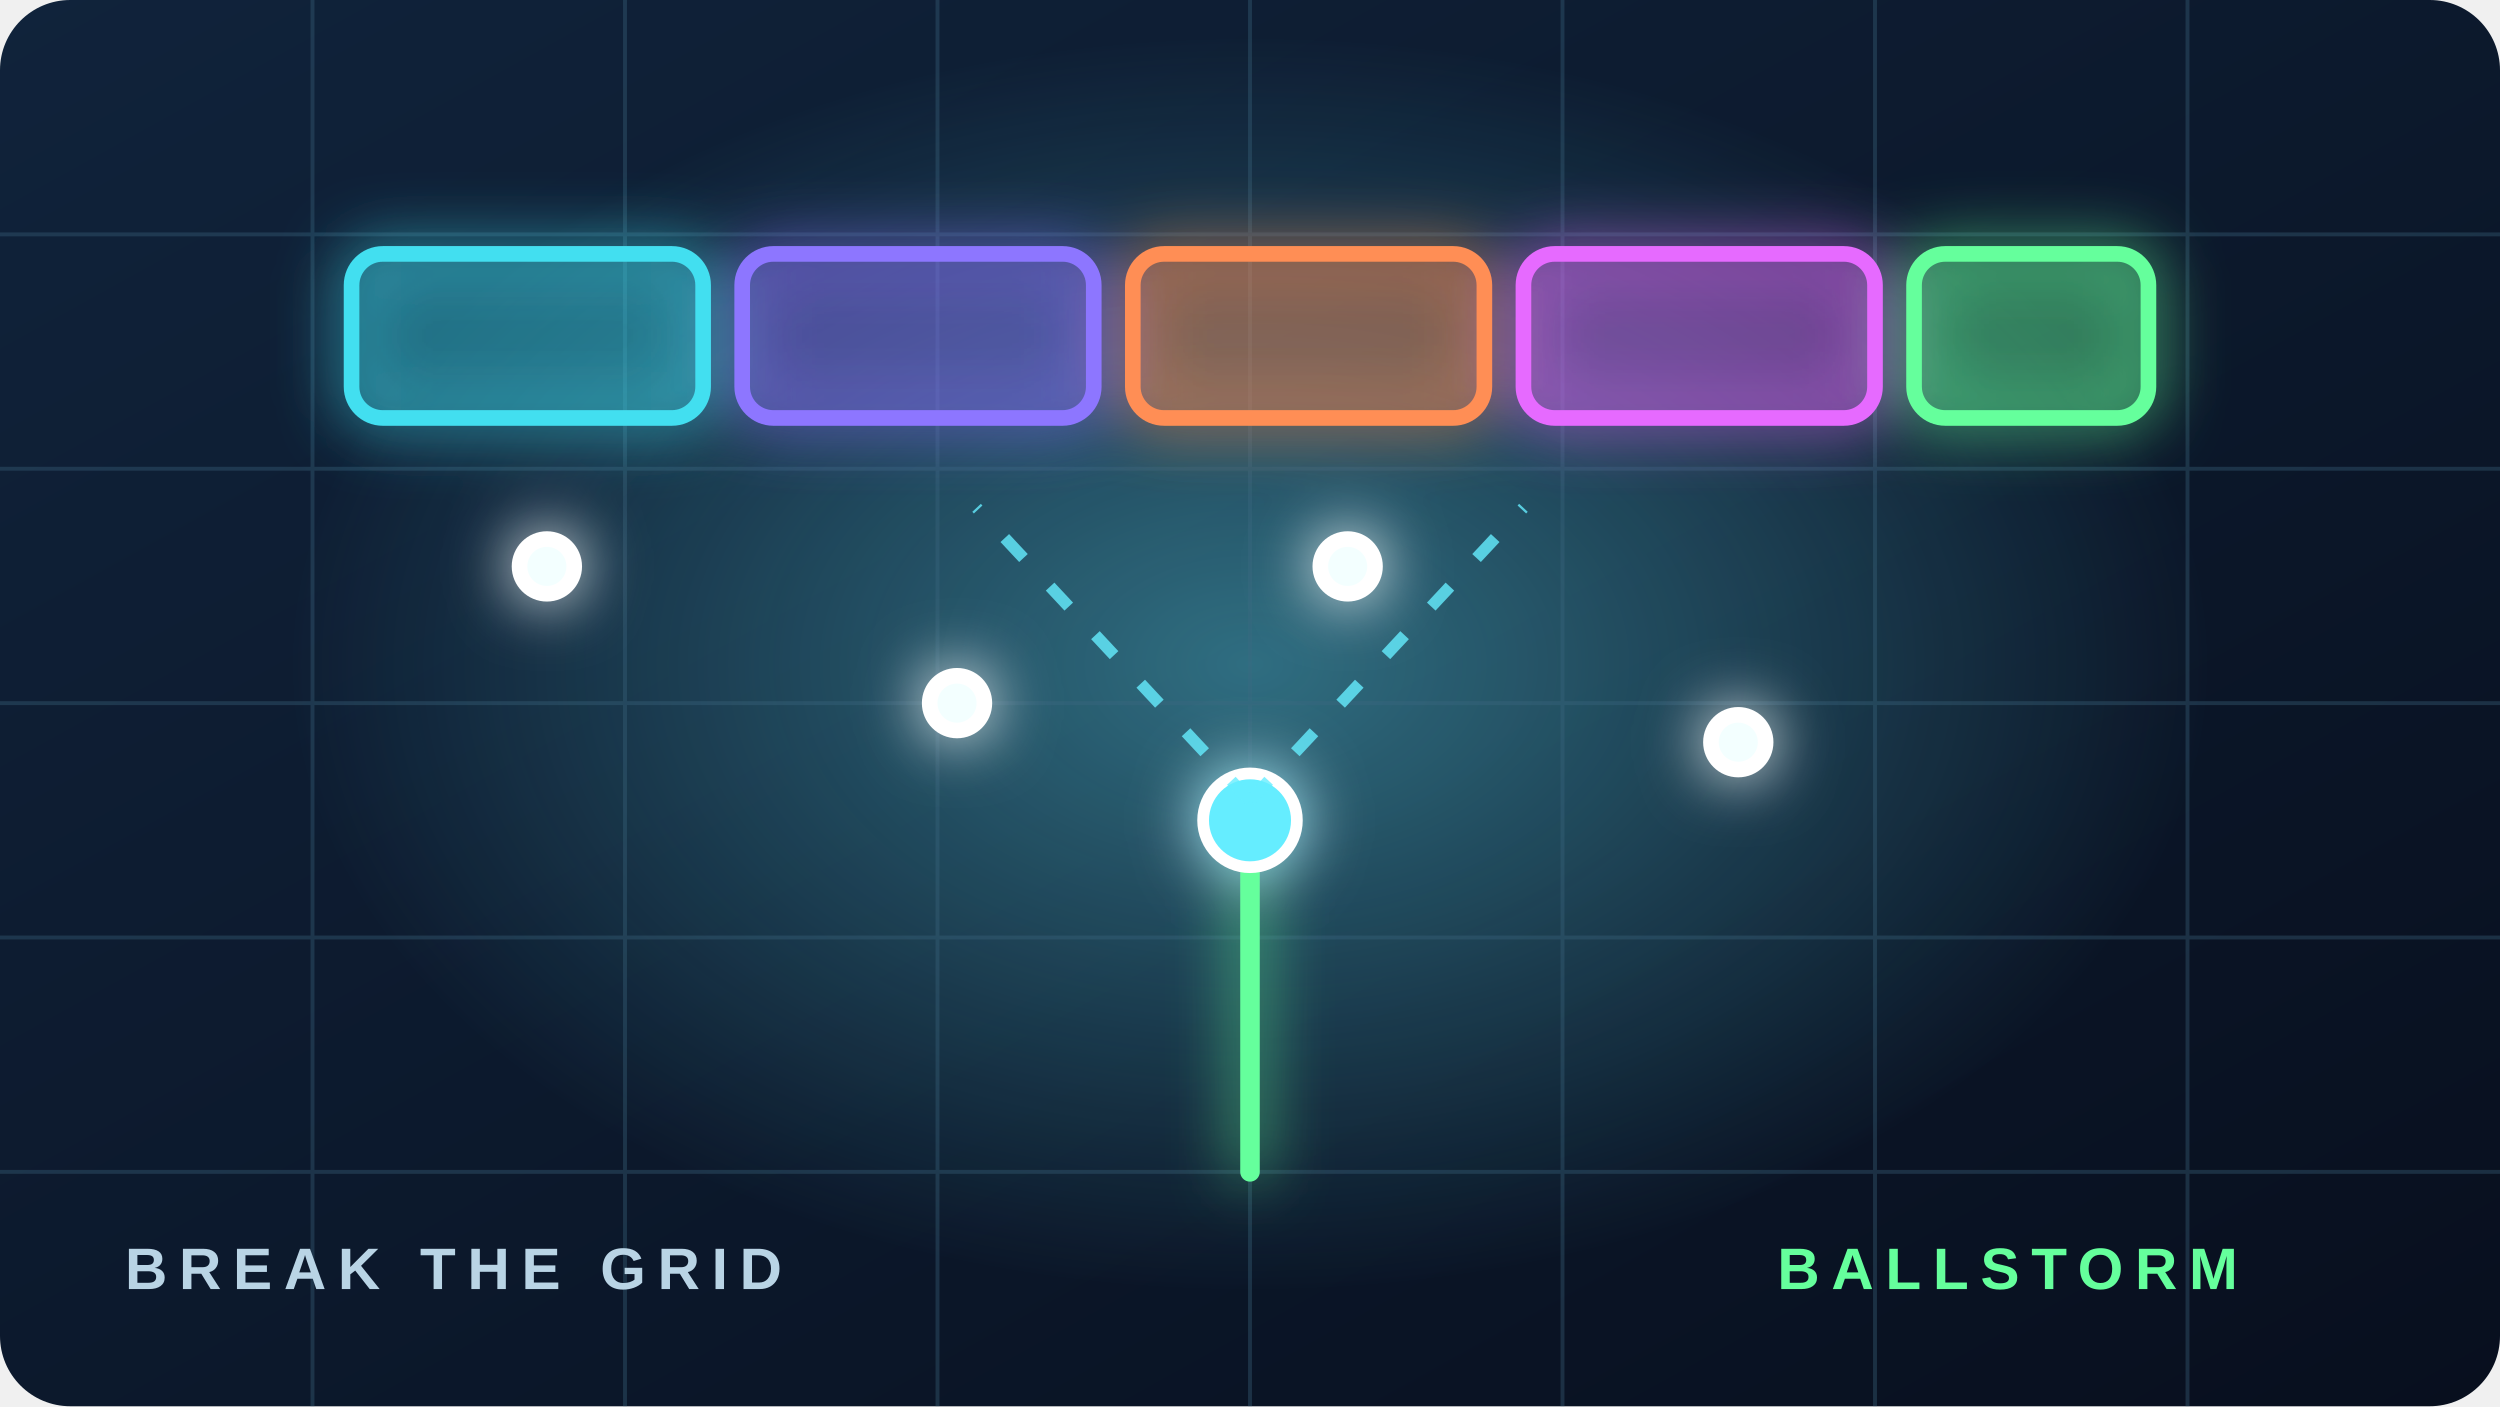
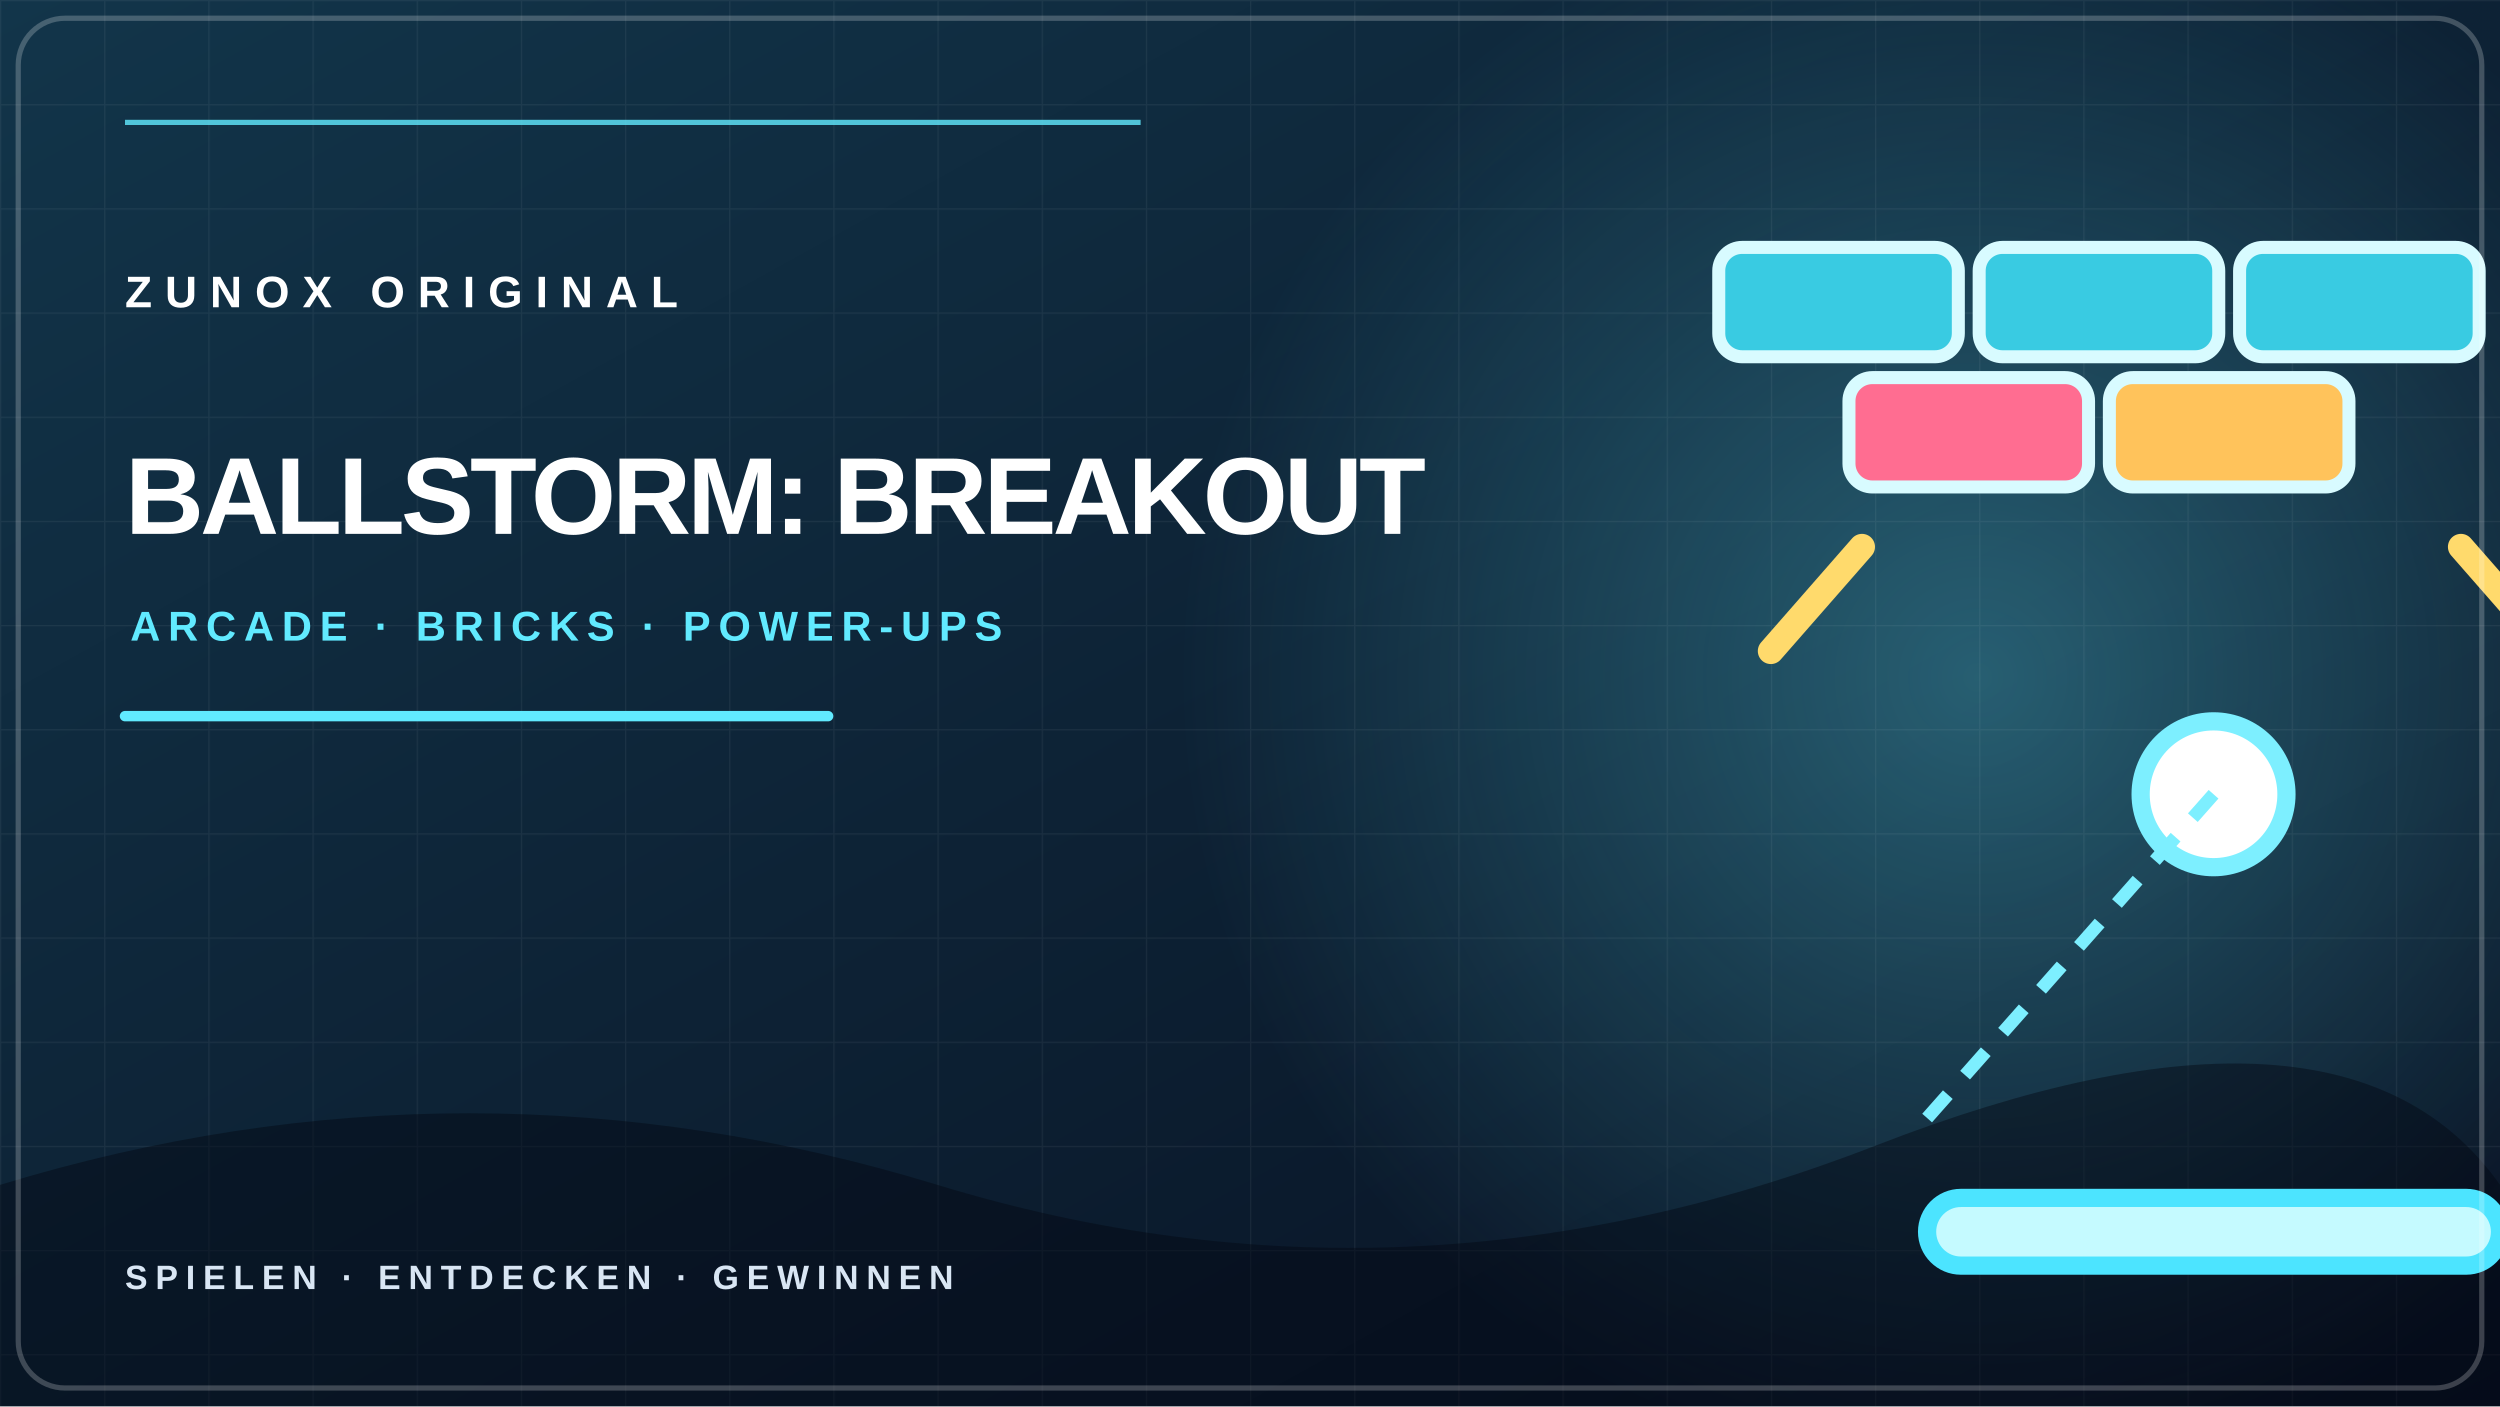
- <svg xmlns="http://www.w3.org/2000/svg" viewBox="0 0 640 360">
+ <svg xmlns="http://www.w3.org/2000/svg" viewBox="0 0 960 540" role="img" aria-labelledby="t d">
  <defs>
    <linearGradient id="bg" x2="1" y2="1">
-       <stop stop-color="#10233b" />
-       <stop offset="1" stop-color="#080f1e" />
+       <stop stop-color="#12354a" />
+       <stop offset="1" stop-color="#080f20" />
    </linearGradient>
-     <radialGradient id="glow">
-       <stop stop-color="#65edff" stop-opacity=".4" />
-       <stop offset="1" stop-color="#65edff" stop-opacity="0" />
+     <radialGradient id="halo">
+       <stop stop-color="#61eaff" stop-opacity=".32" />
+       <stop offset="1" stop-color="#61eaff" stop-opacity="0" />
    </radialGradient>
-     <filter id="g">
-       <feGaussianBlur stdDeviation="8" result="b" />
-       <feMerge>
-         <feMergeNode in="b" />
-         <feMergeNode in="SourceGraphic" />
-       </feMerge>
-     </filter>
+     <pattern id="grid" width="40" height="40" patternUnits="userSpaceOnUse">
+       <path d="M40 0H0V40" fill="none" stroke="#fff" stroke-opacity=".055" />
+     </pattern>
  </defs>
-   <rect width="640" height="360" rx="18" fill="url(#bg)" />
-   <ellipse cx="320" cy="170" rx="245" ry="160" fill="url(#glow)" />
-   <g stroke="#3d6880" opacity=".35">
-     <path d="M0 60H640M0 120H640M0 180H640M0 240H640M0 300H640M80 0V360M160 0V360M240 0V360M320 0V360M400 0V360M480 0V360M560 0V360" />
+   <rect width="960" height="540" fill="url(#bg)" />
+   <circle cx="760" cy="260" r="310" fill="url(#halo)" />
+   <rect width="960" height="540" fill="url(#grid)" />
+   <path d="M0 455Q180 400 360 455T720 440T960 455V540H0Z" fill="#020711" opacity=".45" />
+   <g transform="translate(645 70)">
+     <g fill="#39cbe2" stroke="#d8fbff" stroke-width="5">
+       <rect x="15" y="25" width="92" height="42" rx="9" />
+       <rect x="115" y="25" width="92" height="42" rx="9" />
+       <rect x="215" y="25" width="92" height="42" rx="9" />
+       <rect x="65" y="75" width="92" height="42" rx="9" fill="#ff6d91" />
+       <rect x="165" y="75" width="92" height="42" rx="9" fill="#ffc35b" />
+     </g>
+     <circle cx="205" cy="235" r="28" fill="#fff" stroke="#7defff" stroke-width="7" />
+     <path d="M205 235 90 365" stroke="#7defff" stroke-width="5" stroke-dasharray="12 10" />
+     <rect x="95" y="390" width="220" height="26" rx="13" fill="#c5faff" stroke="#4ce4ff" stroke-width="7" />
+     <path d="m35 180 35-40m265 40-35-40" stroke="#ffda6c" stroke-width="10" stroke-linecap="round" />
  </g>
-   <g filter="url(#g)" stroke-width="4">
-     <rect x="90" y="65" width="90" height="42" rx="8" fill="#43dff0" fill-opacity=".25" stroke="#43dff0" />
-     <rect x="190" y="65" width="90" height="42" rx="8" fill="#8d76ff" fill-opacity=".25" stroke="#8d76ff" />
-     <rect x="290" y="65" width="90" height="42" rx="8" fill="#ff8e55" fill-opacity=".25" stroke="#ff8e55" />
-     <rect x="390" y="65" width="90" height="42" rx="8" fill="#e66bff" fill-opacity=".25" stroke="#e66bff" />
-     <rect x="490" y="65" width="60" height="42" rx="8" fill="#65ff9c" fill-opacity=".25" stroke="#65ff9c" />
-     <g fill="#f3ffff" stroke="#fff">
-       <circle cx="140" cy="145" r="7" />
-       <circle cx="245" cy="180" r="7" />
-       <circle cx="345" cy="145" r="7" />
-       <circle cx="445" cy="190" r="7" />
-     </g>
-     <path d="M320 300 320 220" stroke="#65ff9c" stroke-width="5" stroke-linecap="round" />
-     <circle cx="320" cy="210" r="12" fill="#65edff" stroke="#fff" stroke-width="3" />
-   </g>
-   <path d="M320 205 250 130M320 205 390 130" stroke="#65edff" stroke-width="3" stroke-dasharray="7 10" opacity=".8" />
-   <text x="32" y="330" fill="#b9d4e5" font-family="Arial,sans-serif" font-size="15" font-weight="700" letter-spacing="3">BREAK THE GRID</text>
-   <text x="455" y="330" fill="#65ff9c" font-family="Arial,sans-serif" font-size="15" font-weight="700" letter-spacing="3">BALLSTORM</text>
+   <path d="M48 46h390v2H48Z" fill="#61eaff" opacity=".8" />
+   <text x="48" y="118" fill="#fff" font-family="Arial,sans-serif" font-size="17" font-weight="800" letter-spacing="5">ZUNOX ORIGINAL</text>
+   <text x="48" y="205" fill="#fff" font-family="Arial,sans-serif" font-size="42" font-weight="1000" letter-spacing="-1.5">BALLSTORM: BREAKOUT</text>
+   <text x="50" y="246" fill="#61eaff" font-family="Arial,sans-serif" font-size="16" font-weight="800" letter-spacing="3">ARCADE · BRICKS · POWER-UPS</text>
+   <path d="M48 275h270" stroke="#61eaff" stroke-width="4" stroke-linecap="round" />
+   <text x="48" y="495" fill="#d9e6f4" font-family="Arial,sans-serif" font-size="13" font-weight="700" letter-spacing="3">SPIELEN · ENTDECKEN · GEWINNEN</text>
+   <rect x="7" y="7" width="946" height="526" rx="18" fill="none" stroke="#fff" stroke-opacity=".22" stroke-width="2" />
</svg>
